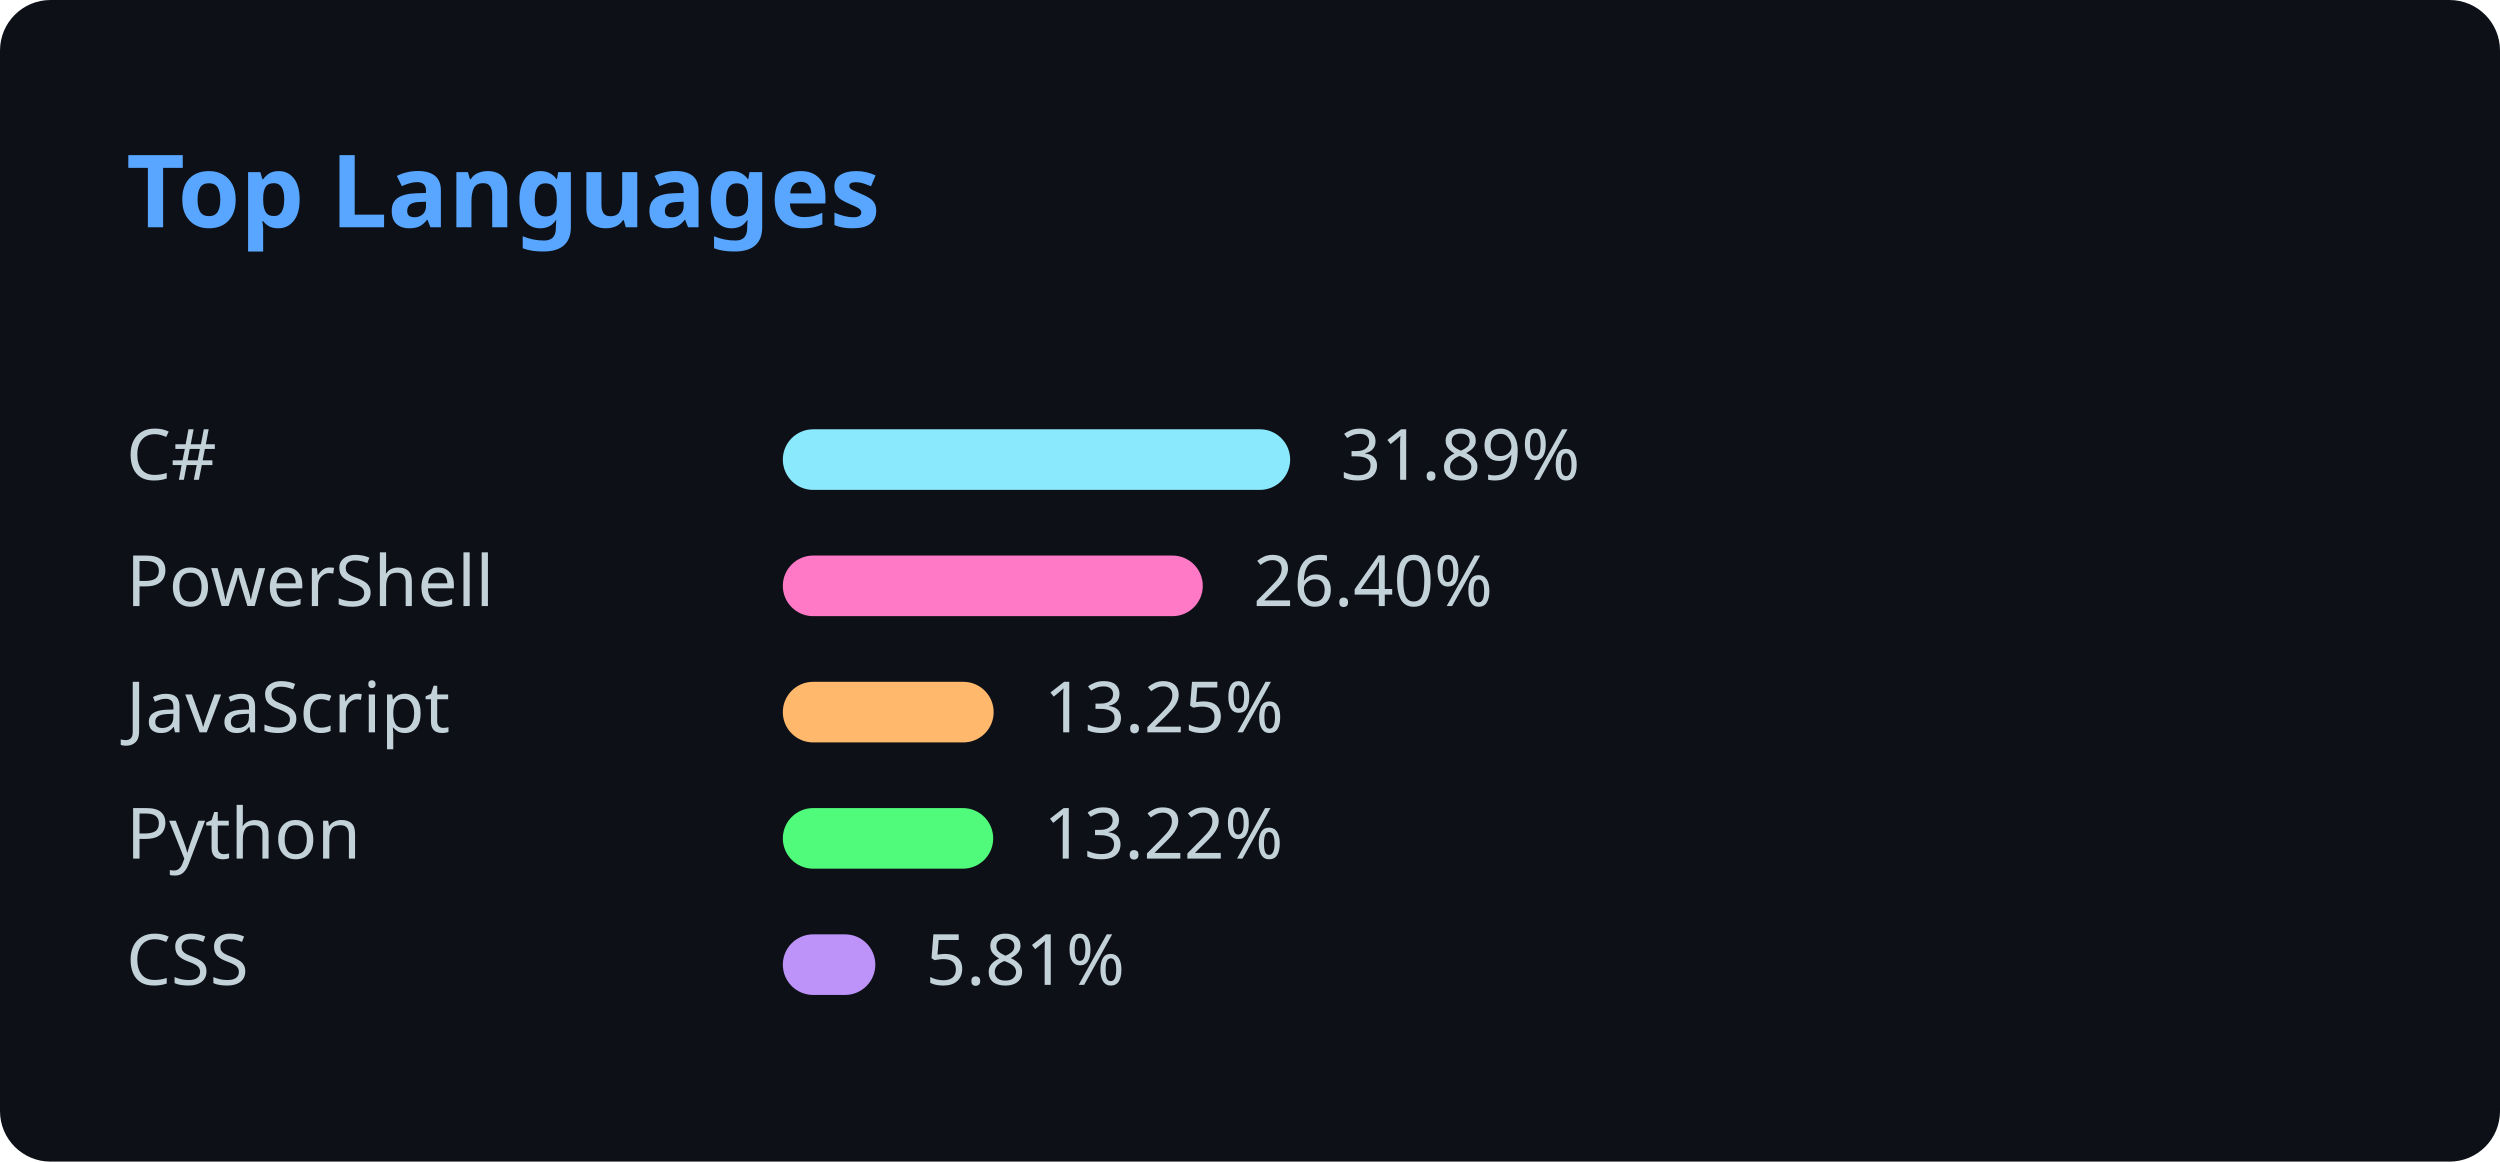
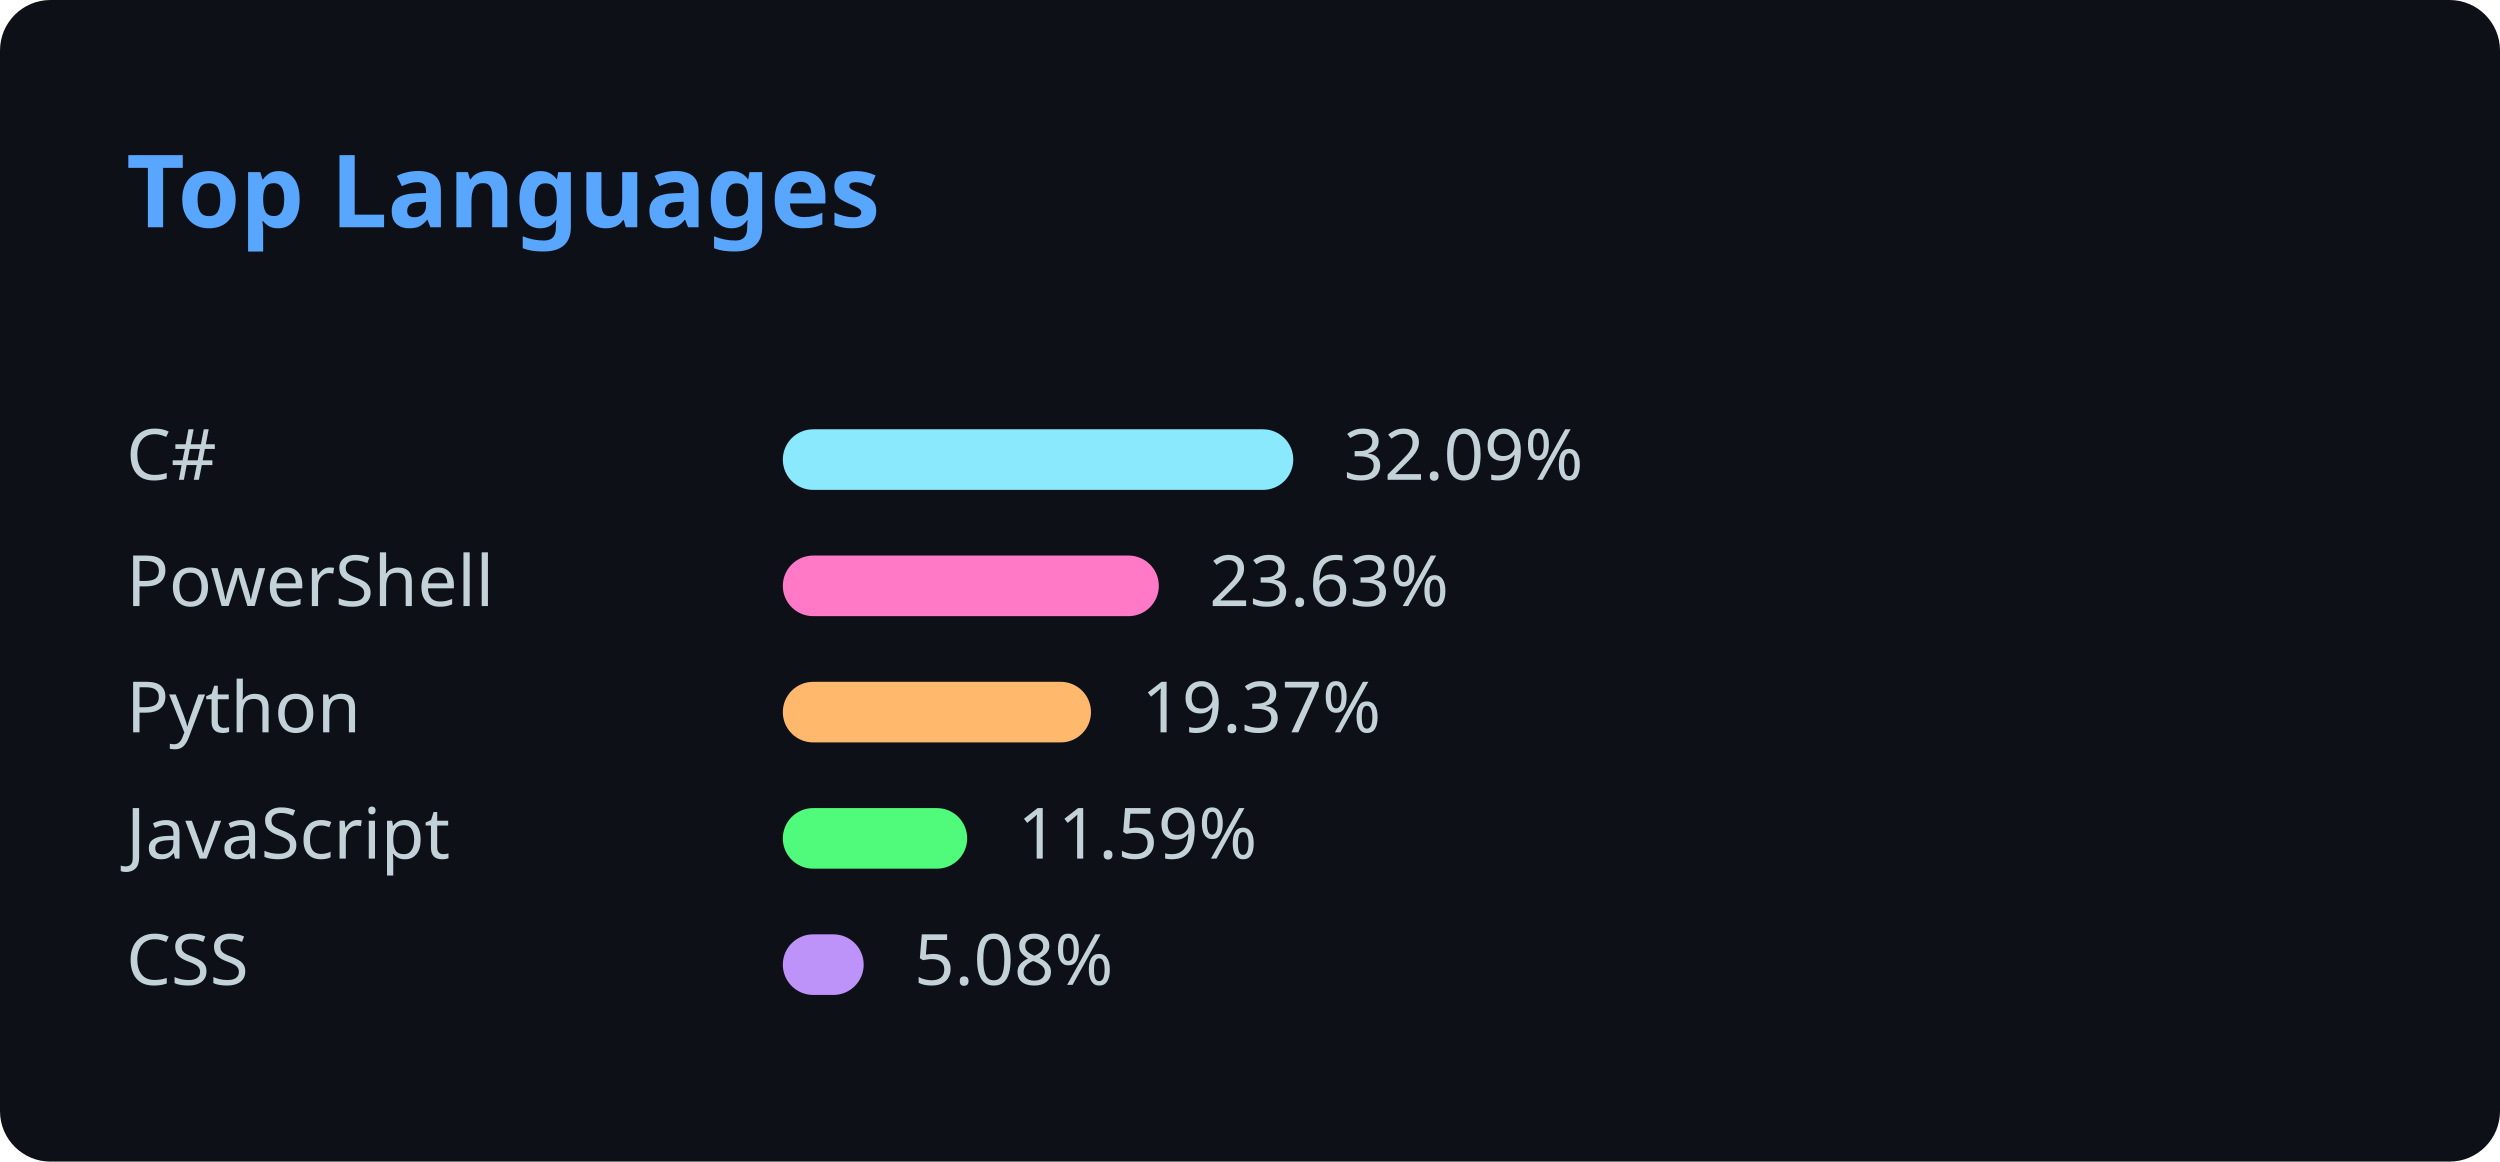
<svg xmlns="http://www.w3.org/2000/svg" width="495" height="230" viewBox="0 0 495 230">
  <rect width="495" height="230" fill="#0D1117" rx="10" ry="10" />
  <text x="25" y="45" font-family="Segoe UI,Tahoma,Geneva,Verdana,sans-serif" font-size="20" font-weight="bold" fill="#58A6FF">Top Languages</text>
  <g>
    <text x="25" y="95" font-family="Segoe UI,Tahoma,Geneva,Verdana,sans-serif" font-size="14" fill="#C3D1D9">C#</text>
-     <rect x="155" y="85" width="100.451" height="12" fill="#8be9fd" rx="6" ry="6" />
-     <text x="265.451" y="95" font-family="Segoe UI,Tahoma,Geneva,Verdana,sans-serif" font-size="14" fill="#C3D1D9">31.89%</text>
+     <rect x="155" y="85" width="101.068" height="12" fill="#8be9fd" rx="6" ry="6" />
+     <text x="266.068" y="95" font-family="Segoe UI,Tahoma,Geneva,Verdana,sans-serif" font-size="14" fill="#C3D1D9">32.09%</text>
    <text x="25" y="120" font-family="Segoe UI,Tahoma,Geneva,Verdana,sans-serif" font-size="14" fill="#C3D1D9">PowerShell</text>
-     <rect x="155" y="110" width="83.153" height="12" fill="#ff79c6" rx="6" ry="6" />
-     <text x="248.153" y="120" font-family="Segoe UI,Tahoma,Geneva,Verdana,sans-serif" font-size="14" fill="#C3D1D9">26.40%</text>
-     <text x="25" y="145" font-family="Segoe UI,Tahoma,Geneva,Verdana,sans-serif" font-size="14" fill="#C3D1D9">JavaScript</text>
-     <rect x="155" y="135" width="41.744" height="12" fill="#ffb86c" rx="6" ry="6" />
-     <text x="206.744" y="145" font-family="Segoe UI,Tahoma,Geneva,Verdana,sans-serif" font-size="14" fill="#C3D1D9">13.25%</text>
-     <text x="25" y="170" font-family="Segoe UI,Tahoma,Geneva,Verdana,sans-serif" font-size="14" fill="#C3D1D9">Python</text>
-     <rect x="155" y="160" width="41.654" height="12" fill="#50fa7b" rx="6" ry="6" />
-     <text x="206.654" y="170" font-family="Segoe UI,Tahoma,Geneva,Verdana,sans-serif" font-size="14" fill="#C3D1D9">13.22%</text>
+     <rect x="155" y="110" width="74.449" height="12" fill="#ff79c6" rx="6" ry="6" />
+     <text x="239.449" y="120" font-family="Segoe UI,Tahoma,Geneva,Verdana,sans-serif" font-size="14" fill="#C3D1D9">23.63%</text>
+     <text x="25" y="145" font-family="Segoe UI,Tahoma,Geneva,Verdana,sans-serif" font-size="14" fill="#C3D1D9">Python</text>
+     <rect x="155" y="135" width="61.019" height="12" fill="#ffb86c" rx="6" ry="6" />
+     <text x="226.019" y="145" font-family="Segoe UI,Tahoma,Geneva,Verdana,sans-serif" font-size="14" fill="#C3D1D9">19.37%</text>
+     <text x="25" y="170" font-family="Segoe UI,Tahoma,Geneva,Verdana,sans-serif" font-size="14" fill="#C3D1D9">JavaScript</text>
+     <rect x="155" y="160" width="36.498" height="12" fill="#50fa7b" rx="6" ry="6" />
+     <text x="201.498" y="170" font-family="Segoe UI,Tahoma,Geneva,Verdana,sans-serif" font-size="14" fill="#C3D1D9">11.59%</text>
    <text x="25" y="195" font-family="Segoe UI,Tahoma,Geneva,Verdana,sans-serif" font-size="14" fill="#C3D1D9">CSS</text>
-     <rect x="155" y="185" width="18.314" height="12" fill="#bd93f9" rx="6" ry="6" />
-     <text x="183.314" y="195" font-family="Segoe UI,Tahoma,Geneva,Verdana,sans-serif" font-size="14" fill="#C3D1D9">5.81%</text>
+     <rect x="155" y="185" width="16.012" height="12" fill="#bd93f9" rx="6" ry="6" />
+     <text x="181.012" y="195" font-family="Segoe UI,Tahoma,Geneva,Verdana,sans-serif" font-size="14" fill="#C3D1D9">5.08%</text>
  </g>
</svg>
